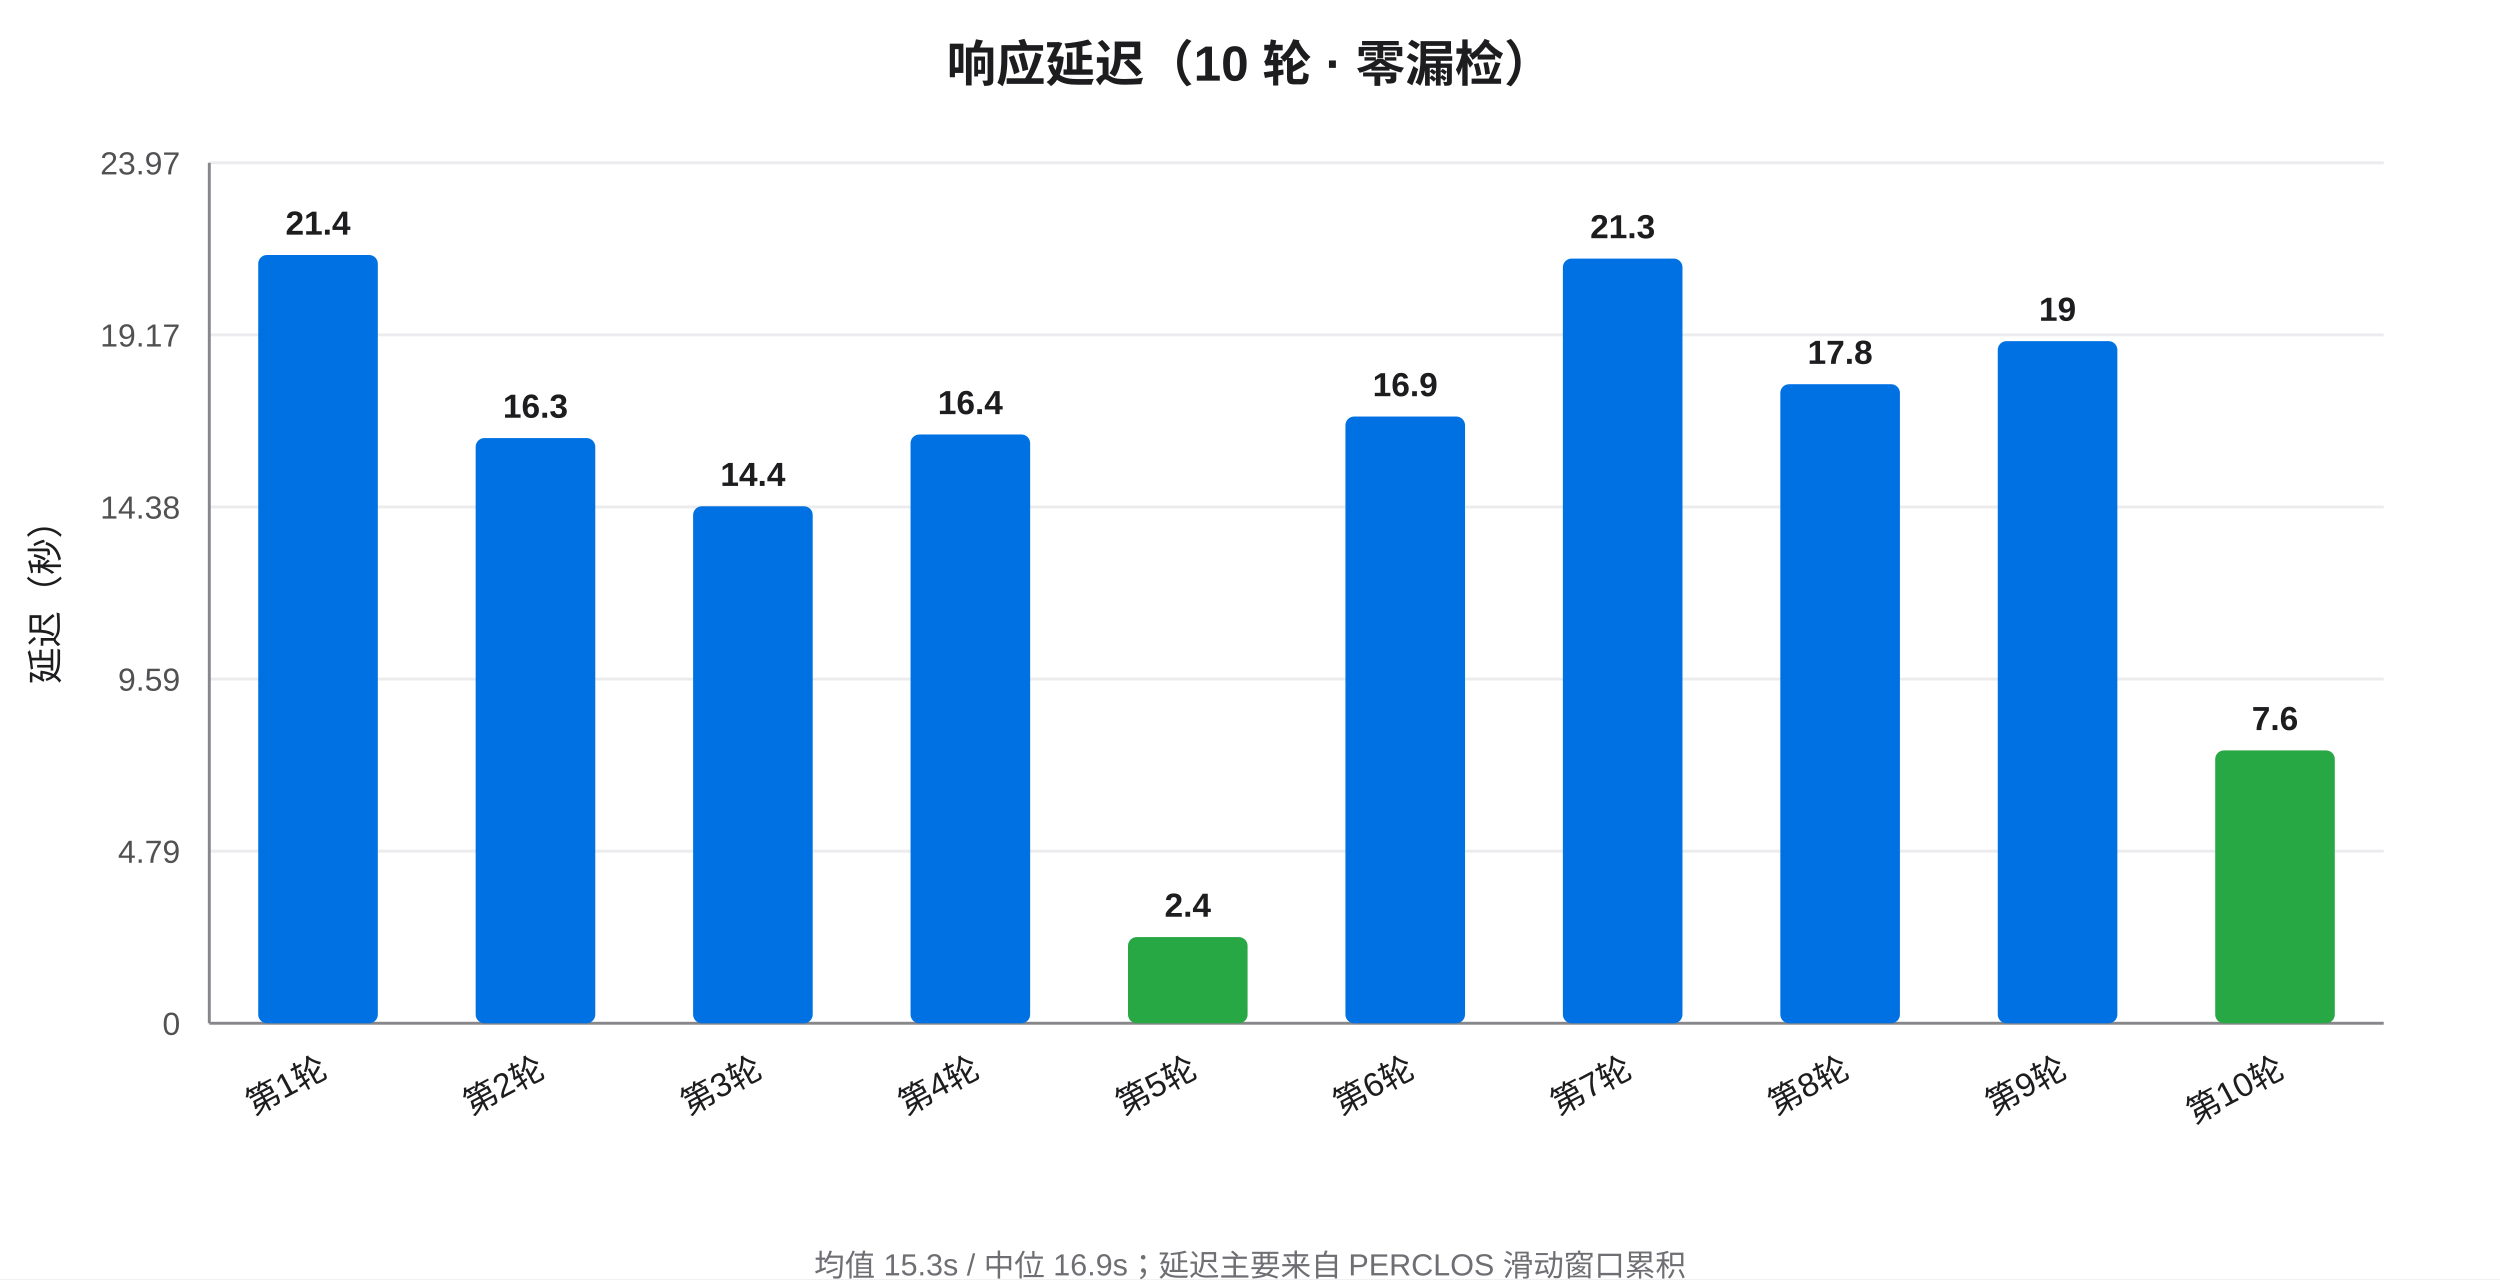
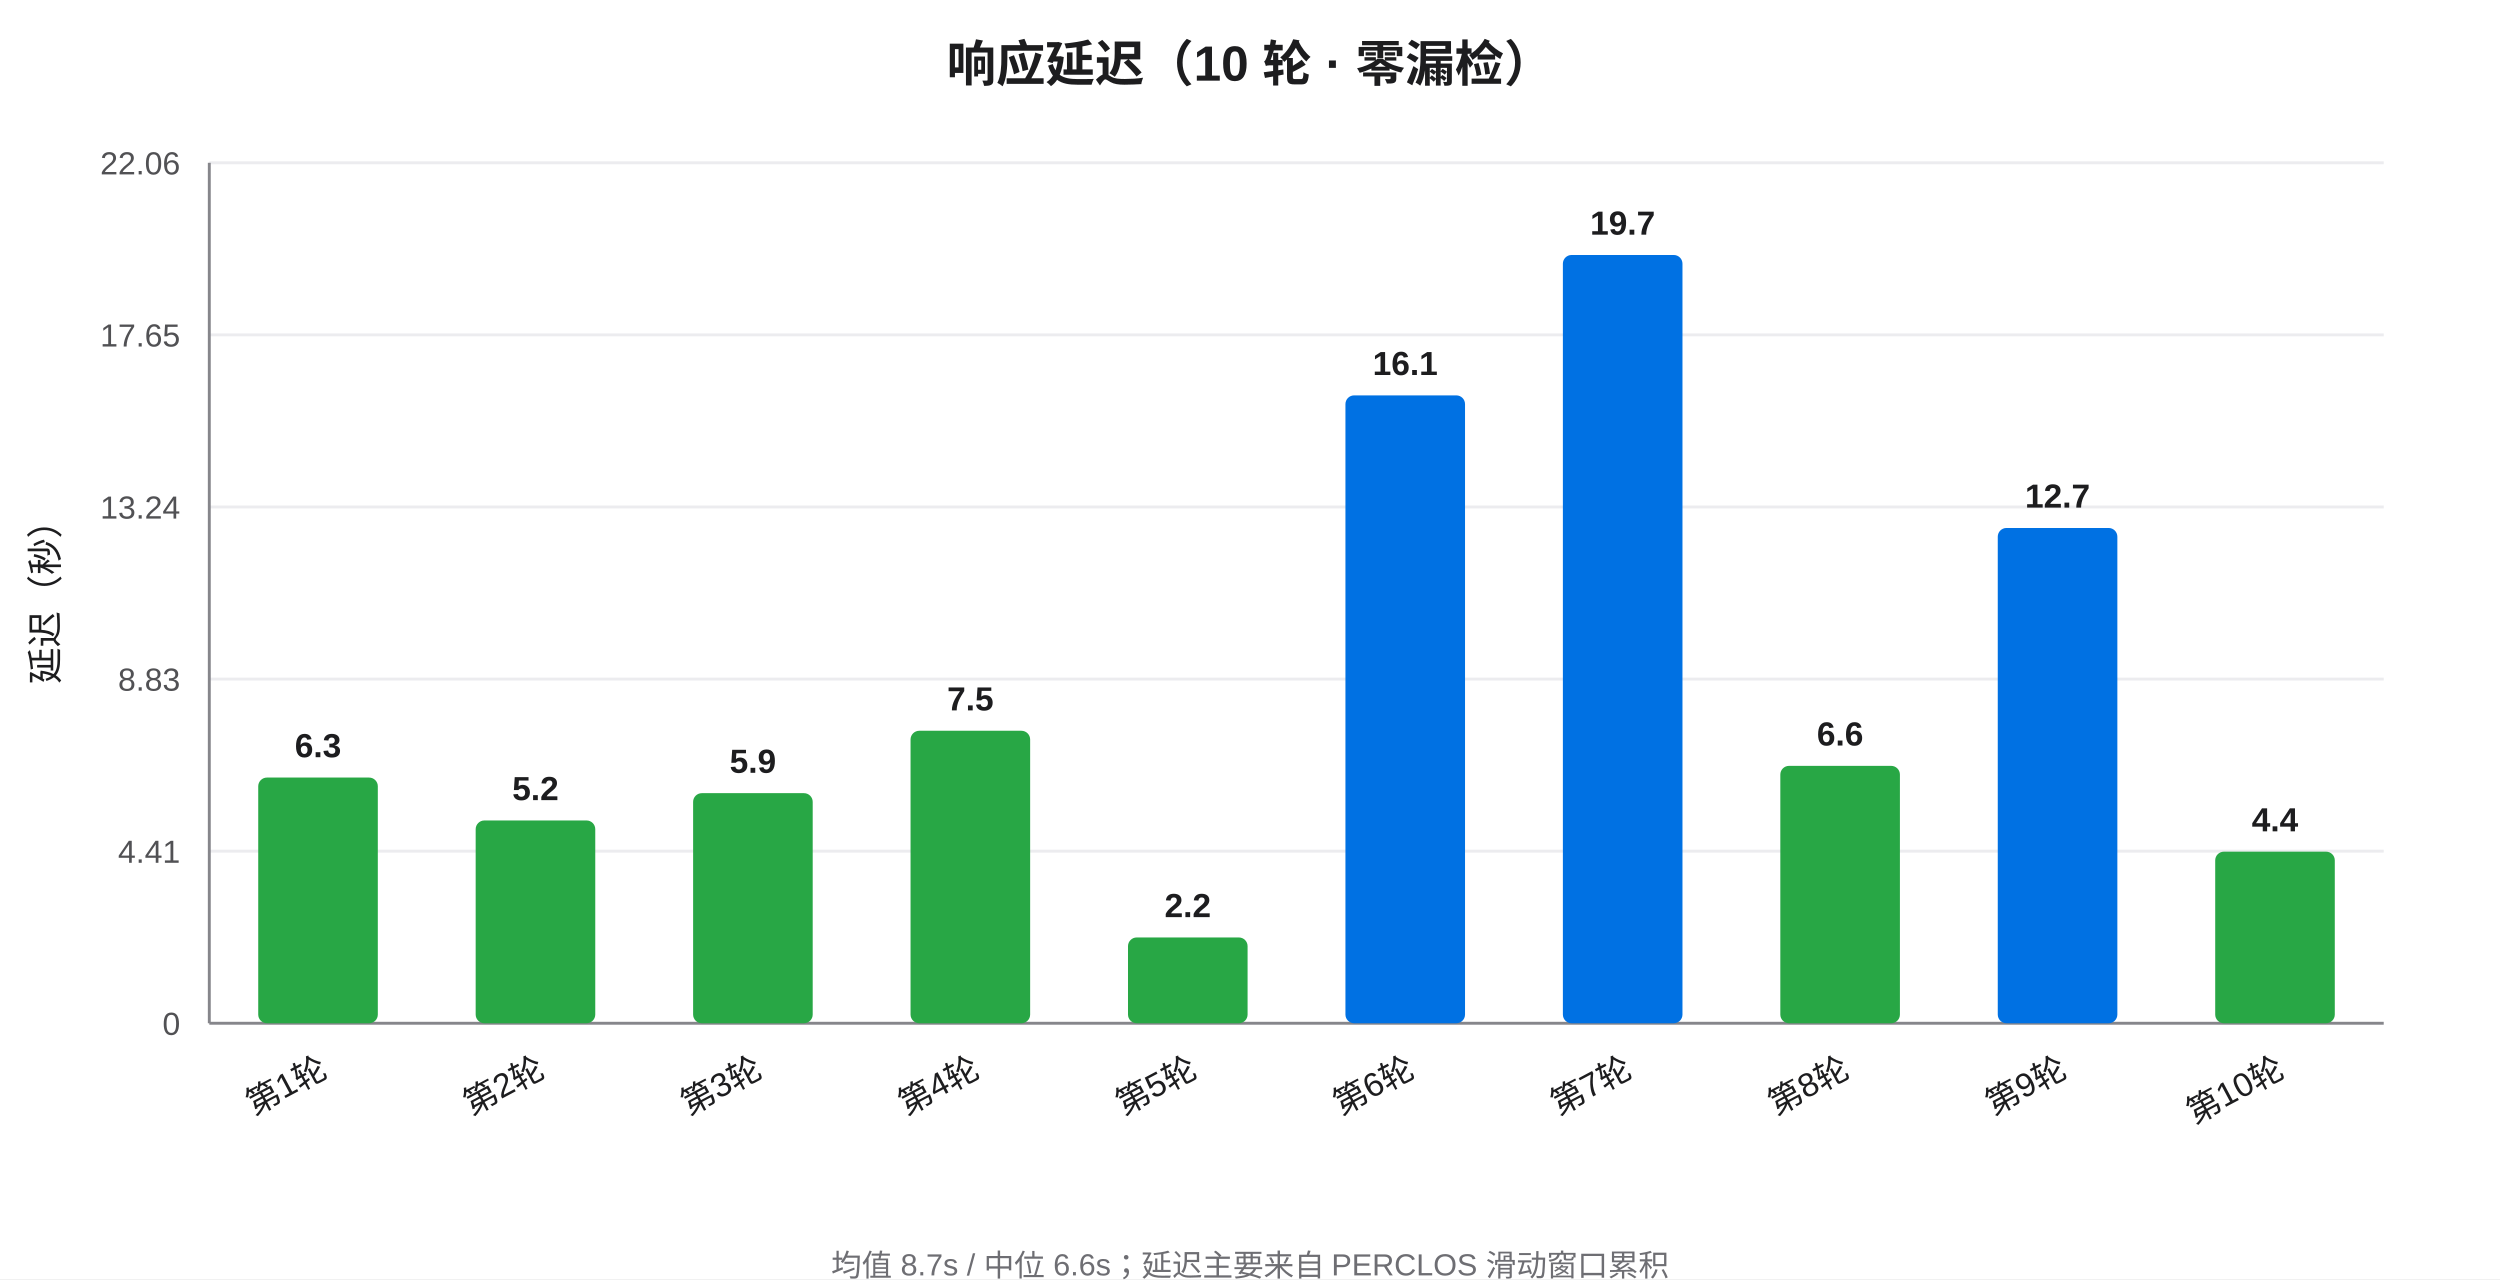
<svg xmlns="http://www.w3.org/2000/svg" width="860" height="440" viewBox="0 0 860 440" font-family="'Microsoft YaHei','PingFang SC','Helvetica Neue',Arial,sans-serif">
  <rect width="860" height="440" fill="#ffffff" />
  <text x="430" y="28" font-size="17" fill="#1d1d1f" text-anchor="middle" font-weight="600">响应延迟（10 轮 · 零漏检）</text>
  <line x1="72" y1="352" x2="820" y2="352" stroke="#86868b" stroke-width="1" />
  <text x="62" y="356" font-size="11" fill="#515154" text-anchor="end" font-weight="400">0</text>
  <line x1="72" y1="292.8" x2="820" y2="292.8" stroke="#ececef" stroke-width="1" />
-   <text x="62" y="296.8" font-size="11" fill="#515154" text-anchor="end" font-weight="400">4.79</text>
+   <text x="62" y="296.8" font-size="11" fill="#515154" text-anchor="end" font-weight="400">4.41</text>
  <line x1="72" y1="233.6" x2="820" y2="233.6" stroke="#ececef" stroke-width="1" />
-   <text x="62" y="237.6" font-size="11" fill="#515154" text-anchor="end" font-weight="400">9.59</text>
+   <text x="62" y="237.6" font-size="11" fill="#515154" text-anchor="end" font-weight="400">8.83</text>
  <line x1="72" y1="174.4" x2="820" y2="174.4" stroke="#ececef" stroke-width="1" />
-   <text x="62" y="178.4" font-size="11" fill="#515154" text-anchor="end" font-weight="400">14.38</text>
+   <text x="62" y="178.4" font-size="11" fill="#515154" text-anchor="end" font-weight="400">13.24</text>
  <line x1="72" y1="115.2" x2="820" y2="115.2" stroke="#ececef" stroke-width="1" />
-   <text x="62" y="119.2" font-size="11" fill="#515154" text-anchor="end" font-weight="400">19.17</text>
+   <text x="62" y="119.2" font-size="11" fill="#515154" text-anchor="end" font-weight="400">17.65</text>
  <line x1="72" y1="56" x2="820" y2="56" stroke="#ececef" stroke-width="1" />
-   <text x="62" y="60" font-size="11" fill="#515154" text-anchor="end" font-weight="400">23.97</text>
-   <rect x="88.83" y="87.714" width="41.14" height="264.286" fill="#0071e3" fill-opacity="1" rx="3" />
-   <text x="109.4" y="80.714" font-size="11.5" fill="#1d1d1f" text-anchor="middle" font-weight="600">21.4</text>
+   <text x="62" y="60" font-size="11" fill="#515154" text-anchor="end" font-weight="400">22.06</text>
+   <rect x="88.83" y="267.482" width="41.14" height="84.518" fill="#28a745" fill-opacity="1" rx="3" />
+   <text x="109.4" y="260.482" font-size="11.5" fill="#1d1d1f" text-anchor="middle" font-weight="600">6.3</text>
  <text x="113.4" y="370" font-size="11.5" fill="#1d1d1f" text-anchor="end" font-weight="400" transform="rotate(-28 113.4 370)">第1轮</text>
-   <rect x="163.63" y="150.698" width="41.14" height="201.302" fill="#0071e3" fill-opacity="1" rx="3" />
-   <text x="184.2" y="143.698" font-size="11.5" fill="#1d1d1f" text-anchor="middle" font-weight="600">16.3</text>
+   <rect x="163.63" y="282.239" width="41.14" height="69.761" fill="#28a745" fill-opacity="1" rx="3" />
+   <text x="184.2" y="275.239" font-size="11.5" fill="#1d1d1f" text-anchor="middle" font-weight="600">5.2</text>
  <text x="188.2" y="370" font-size="11.5" fill="#1d1d1f" text-anchor="end" font-weight="400" transform="rotate(-28 188.2 370)">第2轮</text>
-   <rect x="238.43" y="174.163" width="41.14" height="177.837" fill="#0071e3" fill-opacity="1" rx="3" />
-   <text x="259" y="167.163" font-size="11.5" fill="#1d1d1f" text-anchor="middle" font-weight="600">14.4</text>
+   <rect x="238.43" y="272.848" width="41.14" height="79.152" fill="#28a745" fill-opacity="1" rx="3" />
+   <text x="259" y="265.848" font-size="11.5" fill="#1d1d1f" text-anchor="middle" font-weight="600">5.9</text>
  <text x="263" y="370" font-size="11.5" fill="#1d1d1f" text-anchor="end" font-weight="400" transform="rotate(-28 263 370)">第3轮</text>
-   <rect x="313.23" y="149.463" width="41.14" height="202.537" fill="#0071e3" fill-opacity="1" rx="3" />
-   <text x="333.8" y="142.463" font-size="11.5" fill="#1d1d1f" text-anchor="middle" font-weight="600">16.4</text>
+   <rect x="313.23" y="251.384" width="41.14" height="100.616" fill="#28a745" fill-opacity="1" rx="3" />
+   <text x="333.8" y="244.384" font-size="11.5" fill="#1d1d1f" text-anchor="middle" font-weight="600">7.5</text>
  <text x="337.8" y="370" font-size="11.5" fill="#1d1d1f" text-anchor="end" font-weight="400" transform="rotate(-28 337.8 370)">第4轮</text>
-   <rect x="388.03" y="322.36" width="41.14" height="29.64" fill="#28a745" fill-opacity="1" rx="3" />
-   <text x="408.6" y="315.36" font-size="11.5" fill="#1d1d1f" text-anchor="middle" font-weight="600">2.4</text>
+   <rect x="388.03" y="322.486" width="41.14" height="29.514" fill="#28a745" fill-opacity="1" rx="3" />
+   <text x="408.6" y="315.486" font-size="11.5" fill="#1d1d1f" text-anchor="middle" font-weight="600">2.2</text>
  <text x="412.6" y="370" font-size="11.5" fill="#1d1d1f" text-anchor="end" font-weight="400" transform="rotate(-28 412.6 370)">第5轮</text>
-   <rect x="462.83" y="143.288" width="41.14" height="208.712" fill="#0071e3" fill-opacity="1" rx="3" />
-   <text x="483.4" y="136.288" font-size="11.5" fill="#1d1d1f" text-anchor="middle" font-weight="600">16.9</text>
+   <rect x="462.83" y="136.01" width="41.14" height="215.99" fill="#0071e3" fill-opacity="1" rx="3" />
+   <text x="483.4" y="129.01" font-size="11.5" fill="#1d1d1f" text-anchor="middle" font-weight="600">16.1</text>
  <text x="487.4" y="370" font-size="11.5" fill="#1d1d1f" text-anchor="end" font-weight="400" transform="rotate(-28 487.4 370)">第6轮</text>
-   <rect x="537.63" y="88.949" width="41.14" height="263.051" fill="#0071e3" fill-opacity="1" rx="3" />
-   <text x="558.2" y="81.949" font-size="11.5" fill="#1d1d1f" text-anchor="middle" font-weight="600">21.3</text>
+   <rect x="537.63" y="87.714" width="41.14" height="264.286" fill="#0071e3" fill-opacity="1" rx="3" />
+   <text x="558.2" y="80.714" font-size="11.5" fill="#1d1d1f" text-anchor="middle" font-weight="600">19.7</text>
  <text x="562.2" y="370" font-size="11.5" fill="#1d1d1f" text-anchor="end" font-weight="400" transform="rotate(-28 562.2 370)">第7轮</text>
-   <rect x="612.43" y="132.174" width="41.14" height="219.826" fill="#0071e3" fill-opacity="1" rx="3" />
-   <text x="633" y="125.174" font-size="11.5" fill="#1d1d1f" text-anchor="middle" font-weight="600">17.8</text>
+   <rect x="612.43" y="263.458" width="41.14" height="88.542" fill="#28a745" fill-opacity="1" rx="3" />
+   <text x="633" y="256.458" font-size="11.5" fill="#1d1d1f" text-anchor="middle" font-weight="600">6.6</text>
  <text x="637" y="370" font-size="11.5" fill="#1d1d1f" text-anchor="end" font-weight="400" transform="rotate(-28 637 370)">第8轮</text>
-   <rect x="687.23" y="117.354" width="41.14" height="234.646" fill="#0071e3" fill-opacity="1" rx="3" />
-   <text x="707.8" y="110.354" font-size="11.5" fill="#1d1d1f" text-anchor="middle" font-weight="600">19</text>
+   <rect x="687.23" y="181.623" width="41.14" height="170.377" fill="#0071e3" fill-opacity="1" rx="3" />
+   <text x="707.8" y="174.623" font-size="11.5" fill="#1d1d1f" text-anchor="middle" font-weight="600">12.7</text>
  <text x="711.8" y="370" font-size="11.5" fill="#1d1d1f" text-anchor="end" font-weight="400" transform="rotate(-28 711.8 370)">第9轮</text>
-   <rect x="762.03" y="258.142" width="41.14" height="93.858" fill="#28a745" fill-opacity="1" rx="3" />
-   <text x="782.6" y="251.142" font-size="11.5" fill="#1d1d1f" text-anchor="middle" font-weight="600">7.6</text>
+   <rect x="762.03" y="292.972" width="41.14" height="59.028" fill="#28a745" fill-opacity="1" rx="3" />
+   <text x="782.6" y="285.972" font-size="11.5" fill="#1d1d1f" text-anchor="middle" font-weight="600">4.4</text>
  <text x="786.6" y="370" font-size="11.5" fill="#1d1d1f" text-anchor="end" font-weight="400" transform="rotate(-28 786.6 370)">第10轮</text>
  <line x1="72" y1="56" x2="72" y2="352" stroke="#86868b" stroke-width="1" />
  <text x="20" y="204" font-size="12.5" fill="#1d1d1f" text-anchor="middle" font-weight="400" transform="rotate(-90 20 204)">延迟（秒）</text>
-   <text x="430" y="439" font-size="10.5" fill="#6e6e73" text-anchor="middle" font-weight="400">均值 15.3s / 中位 16.9s；延迟主要来自 PERCLOS 滑动窗口累积</text>
+   <text x="430" y="439" font-size="10.5" fill="#6e6e73" text-anchor="middle" font-weight="400">均值 8.7s / 中位 6.6s；延迟主要来自 PERCLOS 滑动窗口累积</text>
</svg>
